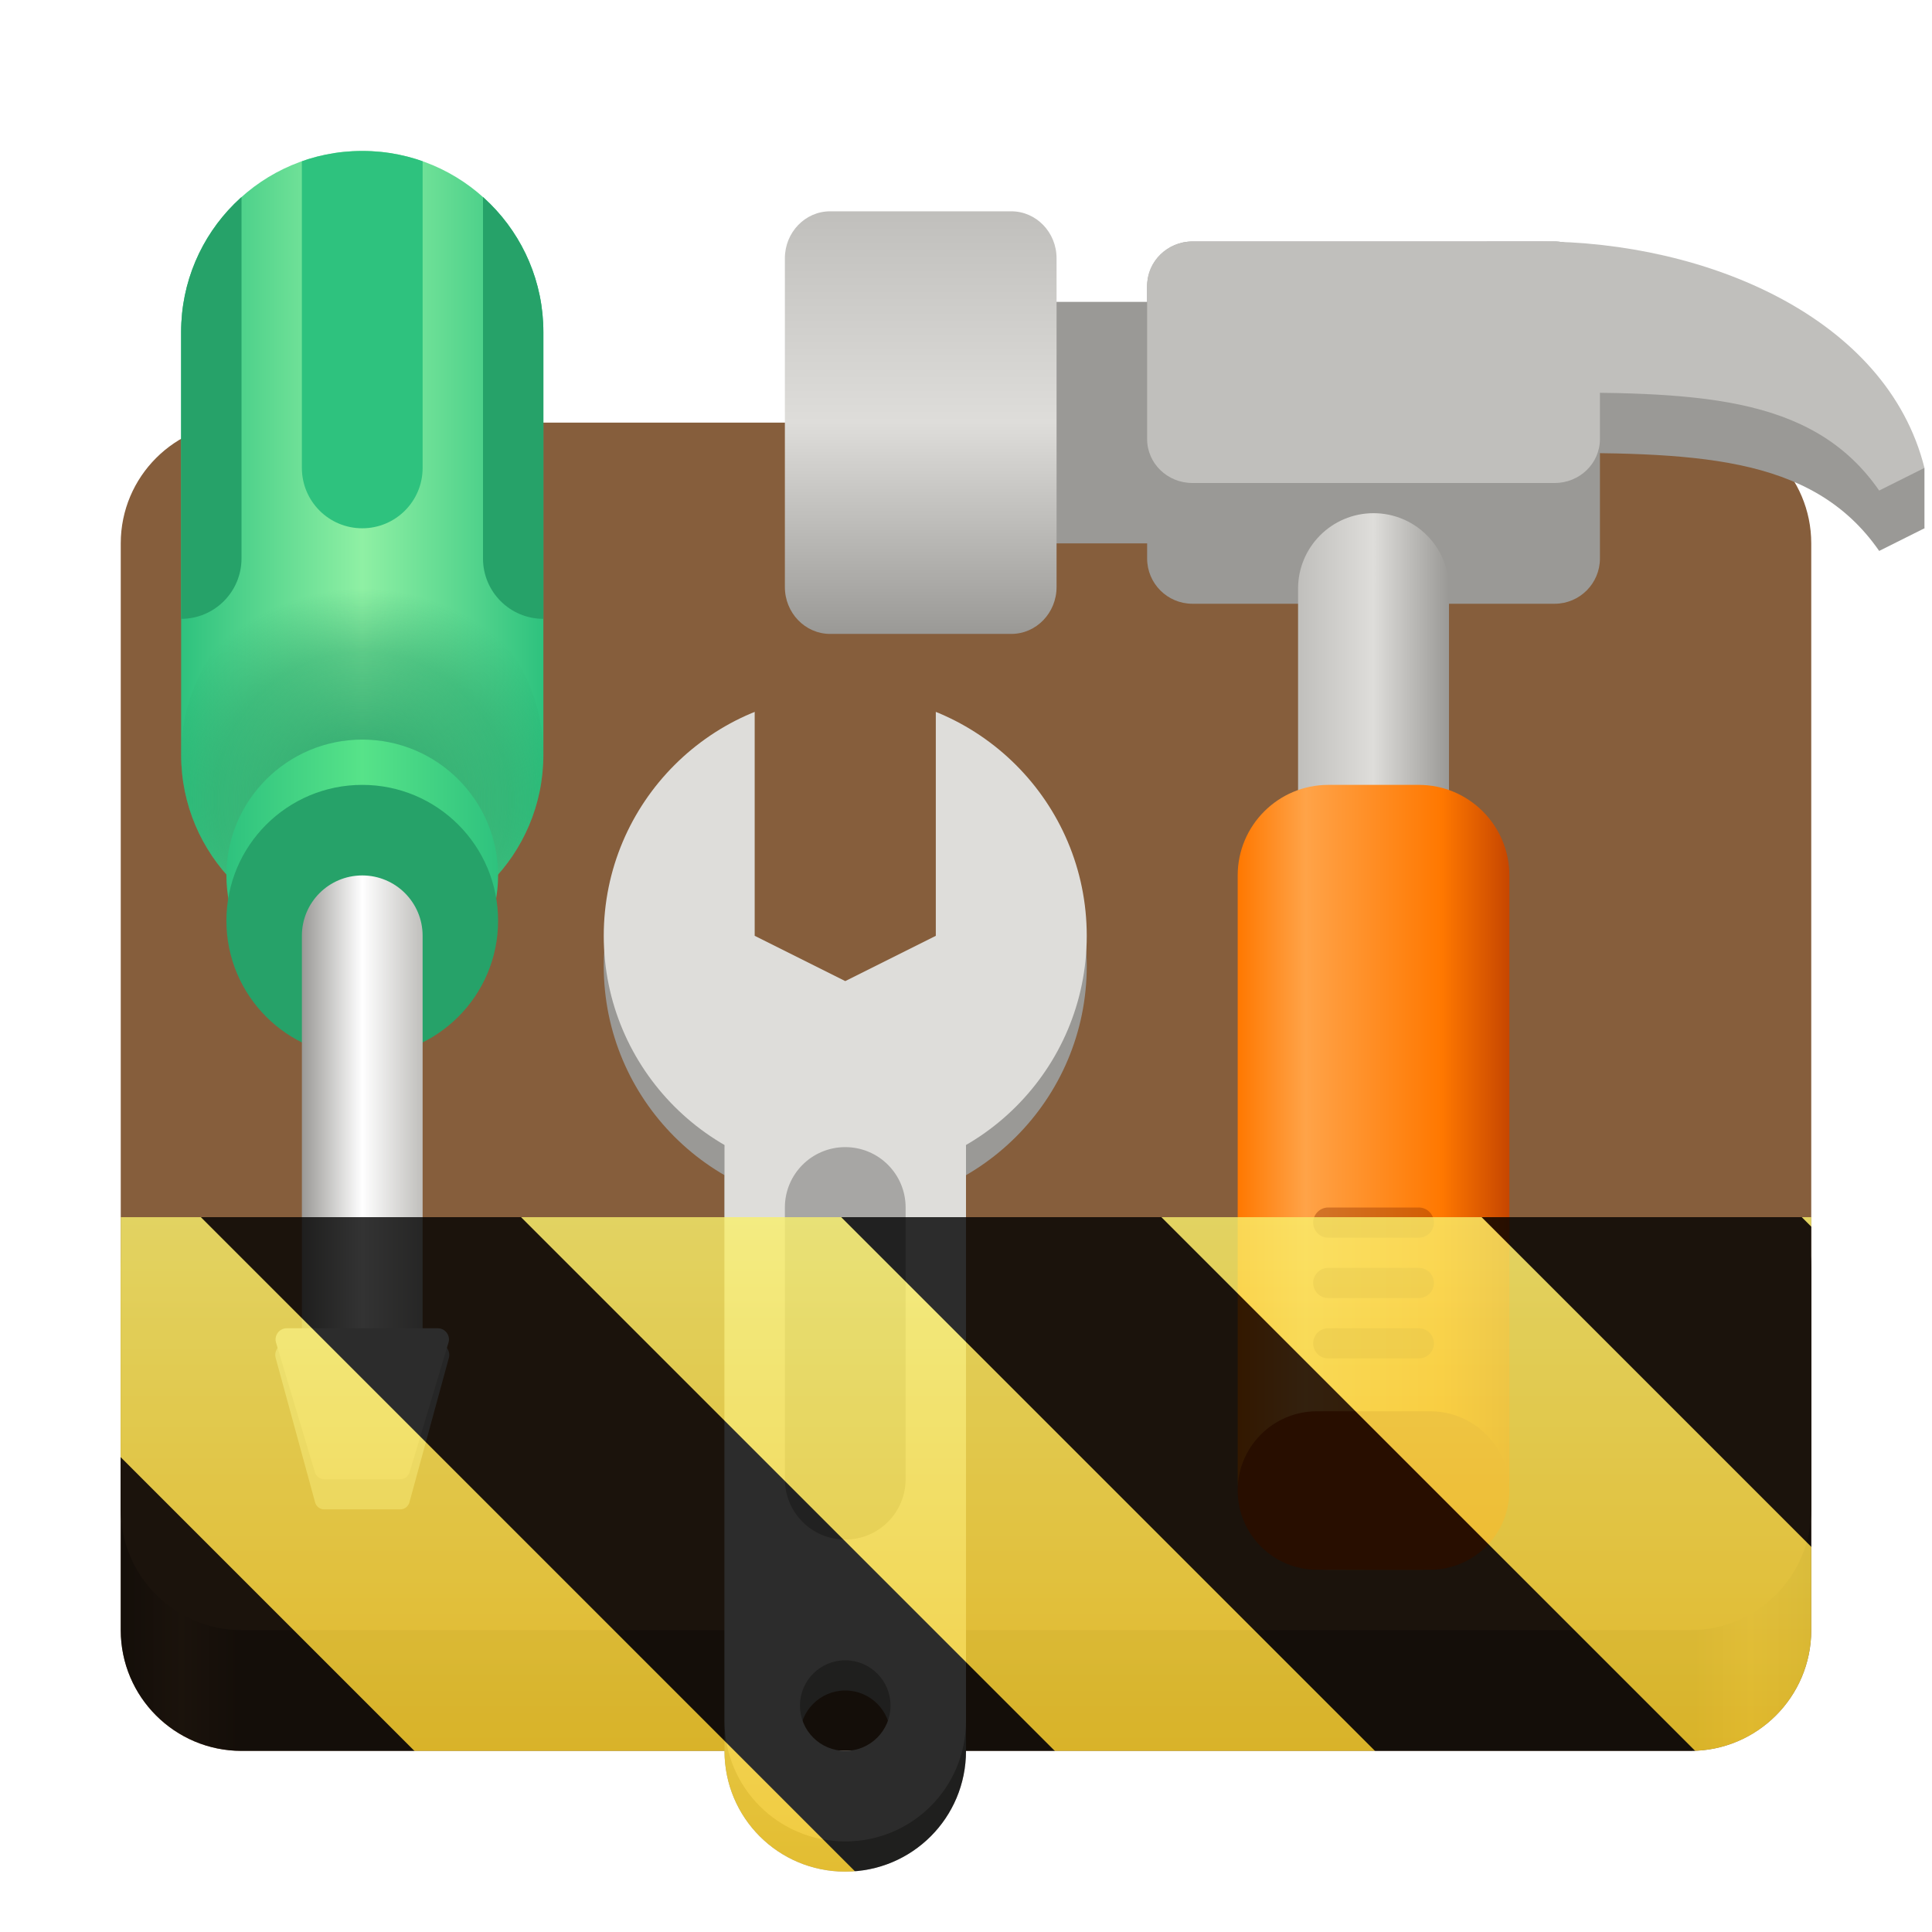
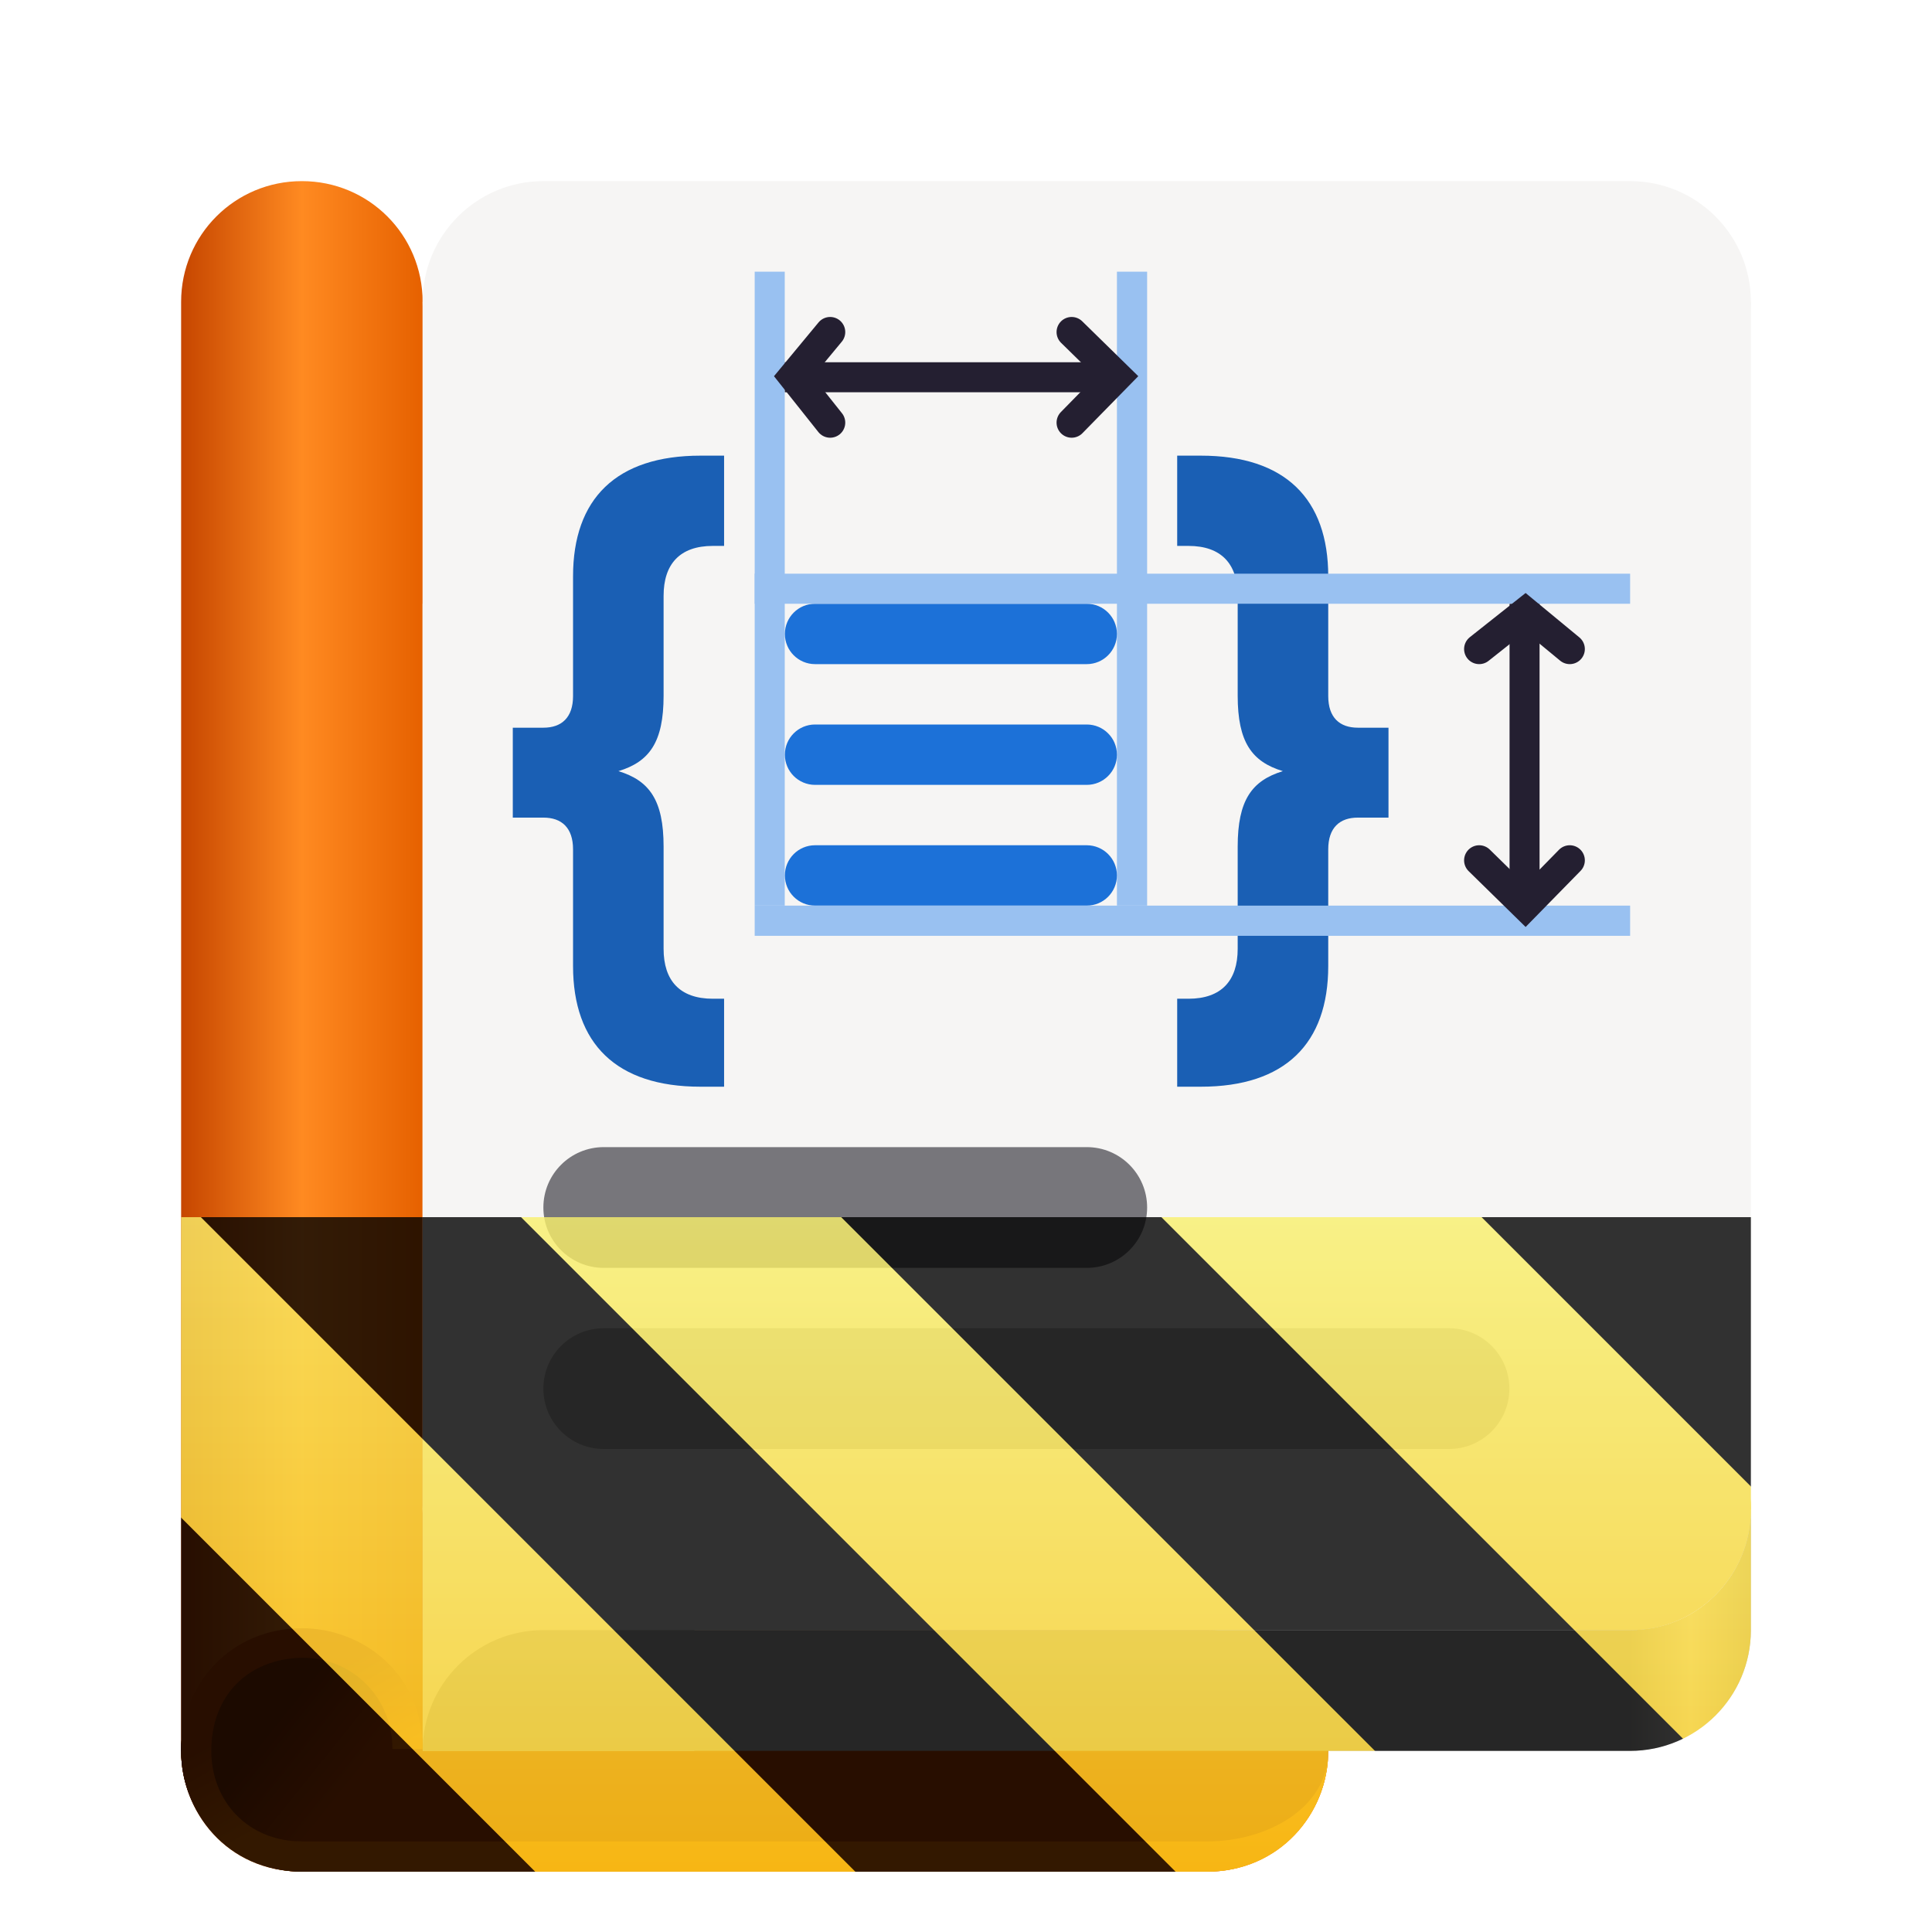
<svg xmlns="http://www.w3.org/2000/svg" xmlns:xlink="http://www.w3.org/1999/xlink" height="128px" viewBox="0 0 128 128" width="128px">
  <defs>
-     <linearGradient id="a" gradientTransform="matrix(1 0 0 0.769237 -8 39.07671)" gradientUnits="userSpaceOnUse" x1="16" x2="128" y1="74" y2="74">
-       <stop offset="0" stop-color="#63452c" />
-       <stop offset="0.036" stop-color="#865e3c" />
-       <stop offset="0.071" stop-color="#63452c" />
-       <stop offset="0.929" stop-color="#63452c" />
-       <stop offset="0.964" stop-color="#865e3c" />
-       <stop offset="1" stop-color="#63452c" />
+     <filter id="a" height="100%" width="100%" x="0%" y="0%">
+       <feColorMatrix color-interpolation-filters="sRGB" values="0 0 0 0 1 0 0 0 0 1 0 0 0 0 1 0 0 0 1 0" />
+     </filter>
+     <linearGradient id="b" gradientUnits="userSpaceOnUse" x1="12" x2="28" y1="72" y2="72">
+       <stop offset="0" stop-color="#c64600" />
+       <stop offset="0.5" stop-color="#ff8a21" />
+       <stop offset="1" stop-color="#e66100" />
    </linearGradient>
-     <linearGradient id="b" gradientTransform="matrix(0 1.5 -1.5 0 369 0)" gradientUnits="userSpaceOnUse" x1="23" x2="23" y1="238" y2="222">
-       <stop offset="0" stop-color="#2ec27e" />
-       <stop offset="0.5" stop-color="#8ff0a4" />
-       <stop offset="1" stop-color="#2ec27e" />
-     </linearGradient>
-     <radialGradient id="c" cx="24" cy="53" gradientUnits="userSpaceOnUse" r="14">
-       <stop offset="0" stop-color="#26a269" />
-       <stop offset="0.7" stop-color="#26a269" stop-opacity="0.478" />
-       <stop offset="1" stop-color="#26a269" stop-opacity="0" />
-     </radialGradient>
-     <linearGradient id="d" gradientUnits="userSpaceOnUse" x1="15" x2="33" y1="58" y2="58">
-       <stop offset="0" stop-color="#2ec27e" />
-       <stop offset="0.5" stop-color="#57e389" />
-       <stop offset="1" stop-color="#2ec27e" />
-     </linearGradient>
-     <linearGradient id="e" gradientTransform="matrix(0 -1.1875 -2 0 484 143.5)" gradientUnits="userSpaceOnUse" x1="46" x2="46" y1="232" y2="228">
-       <stop offset="0" stop-color="#9a9996" />
-       <stop offset="0.5" stop-color="#ffffff" />
+     <linearGradient id="c" gradientUnits="userSpaceOnUse" x1="108" x2="116" y1="106" y2="106">
+       <stop offset="0" stop-color="#c0bfbc" />
+       <stop offset="0.5" stop-color="#f6f5f4" />
      <stop offset="1" stop-color="#c0bfbc" />
    </linearGradient>
-     <clipPath id="f">
-       <path d="m 20 10 h 8 v 25 h -8 z m 0 0" />
+     <linearGradient id="d" gradientTransform="matrix(-0 -1 1 -0 300.0002 100)" gradientUnits="userSpaceOnUse" x1="-20.007" x2="-13.147" y1="-272.836" y2="-281.373">
+       <stop offset="0" stop-color="#c64600" />
+       <stop offset="0.4" stop-color="#c64600" />
+       <stop offset="1" stop-color="#8a3000" />
+     </linearGradient>
+     <linearGradient id="e" gradientTransform="matrix(0.940909 0 0 0.94091 1.22389 -151.281)" gradientUnits="userSpaceOnUse" x1="18.367" x2="21.996" y1="280.539" y2="286.825">
+       <stop offset="0" stop-color="#c64600" />
+       <stop offset="1" stop-color="#ff7800" />
+     </linearGradient>
+     <mask id="f">
+       <g filter="url(#a)">
+         <rect fill-opacity="0.303" height="153.6" width="153.6" x="-12.8" y="-12.8" />
+       </g>
+     </mask>
+     <mask id="g">
+       <g filter="url(#a)">
+         <rect fill-opacity="0.303" height="153.6" width="153.6" x="-12.8" y="-12.8" />
+       </g>
+     </mask>
+     <clipPath id="h">
+       <path d="m 0 0 h 128 v 128 h -128 z m 0 0" />
    </clipPath>
-     <clipPath id="g">
-       <path d="m 24 10 c -6.629 0 -12 5.371 -12 12 v 22 c 0 2.211 1.789 4 4 4 c 1.105 0 2 0.895 2 2 v 7 c 0 1.105 -0.895 2 -2 2 c -2.211 0 -4 1.789 -4 4 v 2 h 24 v -2 c 0 -2.211 -1.789 -4 -4 -4 c -1.105 0 -2 -0.895 -2 -2 v -7 c 0 -1.105 0.895 -2 2 -2 c 2.211 0 4 -1.789 4 -4 v -22 c 0 -6.629 -5.371 -12 -12 -12 z m 0 0" />
+     <mask id="i">
+       <g filter="url(#a)">
+         <rect fill-opacity="0.303" height="221.184" width="221.184" x="-46.592" y="-46.592" />
+       </g>
+     </mask>
+     <clipPath id="j">
+       <rect height="152" width="192" />
    </clipPath>
-     <clipPath id="h">
-       <path d="m 32 10 h 4 v 31 h -4 z m 0 0" />
+     <g id="k" clip-path="url(#j)">
+       <path d="m 168.469 26 c -0.055 0.004 -0.109 0.012 -0.164 0.031 c -0.012 0.008 -0.027 0.016 -0.043 0.02 c -0.051 0.023 -0.098 0.055 -0.137 0.094 l -0.004 0.004 h -0.004 c -0.035 0.039 -0.066 0.086 -0.09 0.141 c -0.008 0.012 -0.016 0.027 -0.02 0.047 c -0.02 0.051 -0.031 0.105 -0.035 0.16 v 0.004 v 0.004 c 0.004 0.055 0.016 0.113 0.035 0.164 c 0.008 0.016 0.012 0.031 0.02 0.047 c 0.023 0.047 0.051 0.094 0.09 0.137 l 0.004 0.004 l 2.062 2.031 c 0.199 0.195 0.48 0.172 0.676 -0.027 c 0.195 -0.195 0.141 -0.59 0.141 -0.859 v -1 h 5 v 1 c 0 0.219 -0.051 0.688 0.145 0.883 c 0.195 0.195 0.512 0.199 0.707 0.004 l 2.062 -2.031 c 0.195 -0.195 0.199 -0.512 0.004 -0.707 c -0.098 -0.098 -0.234 -0.152 -0.375 -0.145 c -0.016 -0.004 -0.027 -0.004 -0.043 -0.004 z m 0 0" />
+     </g>
+     <mask id="l">
+       <g filter="url(#a)">
+         <rect fill-opacity="0.303" height="221.184" width="221.184" x="-46.592" y="-46.592" />
+       </g>
+     </mask>
+     <clipPath id="m">
+       <rect height="152" width="192" />
    </clipPath>
-     <clipPath id="i">
-       <path d="m 24 10 c -6.629 0 -12 5.371 -12 12 v 22 c 0 2.211 1.789 4 4 4 c 1.105 0 2 0.895 2 2 v 7 c 0 1.105 -0.895 2 -2 2 c -2.211 0 -4 1.789 -4 4 v 2 h 24 v -2 c 0 -2.211 -1.789 -4 -4 -4 c -1.105 0 -2 -0.895 -2 -2 v -7 c 0 -1.105 0.895 -2 2 -2 c 2.211 0 4 -1.789 4 -4 v -22 c 0 -6.629 -5.371 -12 -12 -12 z m 0 0" />
+     <g id="n" clip-path="url(#m)">
+       <path d="m 181 24.527 c 0.004 0.055 0.016 0.109 0.035 0.164 c 0.004 0.012 0.012 0.027 0.02 0.043 c 0.023 0.051 0.055 0.094 0.09 0.137 l 0.004 0.004 v 0.004 c 0.043 0.039 0.09 0.07 0.141 0.09 c 0.012 0.008 0.031 0.016 0.047 0.02 c 0.051 0.023 0.105 0.035 0.16 0.035 h 0.004 c 0.059 0 0.113 -0.012 0.168 -0.031 c 0.016 -0.008 0.031 -0.016 0.043 -0.02 c 0.051 -0.023 0.094 -0.055 0.137 -0.09 l 0.008 -0.004 v -0.004 l 2.031 -2.062 c 0.195 -0.195 0.172 -0.477 -0.027 -0.672 c -0.195 -0.195 -0.59 -0.141 -0.859 -0.141 h -1 v -3 h 1 c 0.219 0 0.688 0.051 0.883 -0.145 c 0.195 -0.195 0.199 -0.512 0.004 -0.707 l -2.031 -2.062 c -0.195 -0.195 -0.512 -0.199 -0.707 -0.004 c -0.098 0.098 -0.152 0.234 -0.145 0.375 c -0.004 0.016 -0.004 0.027 -0.004 0.043 v 8.027 h -0.004 z m 0 0" />
+     </g>
+     <clipPath id="o">
+       <rect height="128" width="128" />
    </clipPath>
-     <clipPath id="j">
-       <path d="m 12 10 h 4 v 31 h -4 z m 0 0" />
+     <clipPath id="p">
+       <rect height="128" width="128" />
    </clipPath>
-     <clipPath id="k">
-       <path d="m 24 10 c -6.629 0 -12 5.371 -12 12 v 22 c 0 2.211 1.789 4 4 4 c 1.105 0 2 0.895 2 2 v 7 c 0 1.105 -0.895 2 -2 2 c -2.211 0 -4 1.789 -4 4 v 2 h 24 v -2 c 0 -2.211 -1.789 -4 -4 -4 c -1.105 0 -2 -0.895 -2 -2 v -7 c 0 -1.105 0.895 -2 2 -2 c 2.211 0 4 -1.789 4 -4 v -22 c 0 -6.629 -5.371 -12 -12 -12 z m 0 0" />
-     </clipPath>
-     <linearGradient id="l" gradientUnits="userSpaceOnUse">
-       <stop offset="0" stop-color="#c0bfbc" />
-       <stop offset="0.5" stop-color="#deddda" />
-       <stop offset="1" stop-color="#9a9996" />
-     </linearGradient>
-     <linearGradient id="m" gradientTransform="matrix(1.5 0 0 1.555555 -62 -59.11081)" x1="81" x2="81" xlink:href="#l" y1="47" y2="65" />
-     <linearGradient id="n" gradientTransform="matrix(0.833334 0 0 0.821429 9.333274 -143.4286)" x1="92" x2="104" xlink:href="#l" y1="244" y2="244" />
-     <linearGradient id="o" gradientTransform="matrix(1.5 0 0 0.928571 -56 -148.5714)" gradientUnits="userSpaceOnUse" x1="92" x2="104" y1="244" y2="244">
-       <stop offset="0" stop-color="#ff7800" />
-       <stop offset="0.25" stop-color="#ffa348" />
-       <stop offset="0.75" stop-color="#ff7800" />
-       <stop offset="1" stop-color="#c64600" />
-     </linearGradient>
-     <filter id="p" height="100%" width="100%" x="0%" y="0%">
-       <feColorMatrix in="SourceGraphic" type="matrix" values="0 0 0 0 1 0 0 0 0 1 0 0 0 0 1 0 0 0 1 0" />
-     </filter>
    <mask id="q">
-       <g filter="url(#p)">
-         <rect fill-opacity="0.4" height="128" width="128" />
+       <g filter="url(#a)">
+         <g clip-path="url(#p)" filter="url(#a)">
+           <g clip-path="url(#o)">
+             <path d="m 20 108 h 60 c 4.418 0 8 3.582 8 8 s -3.582 8 -8 8 h -60 c -4.418 0 -8 -3.582 -8 -8 s 3.582 -8 8 -8 z m 0 0" fill="#c64600" />
+             <path d="m 20 12 c 4.434 0 8 3.566 8 8 v 96 h -16 v -96 c 0 -4.434 3.566 -8 8 -8 z m 0 0" fill="url(#b)" />
+             <path d="m 28 40 h 18 v 76 h -18 z m 0 0" fill="#f6f5f4" />
+             <path d="m 36 92 h 72 c 4.418 0 8 3.582 8 8 s -3.582 8 -8 8 h -72 c -4.418 0 -8 -3.582 -8 -8 s 3.582 -8 8 -8 z m 0 0" fill="#f6f5f4" />
+             <path d="m 28 20 h 88 v 80 h -88 z m 0 0" fill="#f6f5f4" />
+             <path d="m 47.973 30.188 v 5.98 h -0.746 c -2.191 0 -3.262 1.207 -3.262 3.305 v 6.617 c 0 3.082 -0.938 4.375 -2.992 5 c 2.055 0.629 2.992 1.922 2.992 5.004 v 6.77 c 0 2.098 1.07 3.305 3.262 3.305 h 0.746 v 5.828 h -1.566 c -5.582 0 -8.441 -2.859 -8.441 -7.996 v -7.73 c 0 -1.43 -0.758 -2.105 -1.965 -2.102 h -2.027 v -5.957 h 2.027 c 1.207 0 1.965 -0.672 1.965 -2.098 v -7.93 c 0 -5.137 2.859 -7.996 8.441 -7.996 z m 0 0" fill="#1a5fb4" />
+             <path d="m 77.992 30.188 v 5.98 h 0.746 c 2.191 0 3.262 1.207 3.262 3.305 v 6.617 c 0 3.082 0.938 4.375 2.992 5 c -2.055 0.629 -2.992 1.922 -2.992 5.004 v 6.77 c 0 2.098 -1.07 3.305 -3.262 3.305 h -0.746 v 5.828 h 1.566 c 5.582 0 8.441 -2.859 8.441 -7.996 v -7.73 c 0 -1.43 0.758 -2.105 1.965 -2.102 h 2.027 v -5.957 h -2.027 c -1.207 0 -1.965 -0.668 -1.965 -2.098 v -7.93 c 0 -5.137 -2.859 -7.996 -8.441 -7.996 z m 0 0" fill="#1a5fb4" />
+             <path d="m 36 12 h 72 c 4.418 0 8 3.582 8 8 s -3.582 8 -8 8 h -72 c -4.418 0 -8 -3.582 -8 -8 s 3.582 -8 8 -8 z m 0 0" fill="#f6f5f4" />
+             <path d="m 36 92 h 72 c 4.418 0 8 3.582 8 8 s -3.582 8 -8 8 h -72 c -4.418 0 -8 -3.582 -8 -8 s 3.582 -8 8 -8 z m 0 0" fill="#f6f5f4" />
+             <path d="m 116 100 c 0 4.434 -3.566 8 -8 8 h -72 c -4.418 0 -8 3.582 -8 8 h 80 c 4.418 0 8 -3.582 8 -8 z m 0 0" fill="url(#c)" />
+             <path d="m 20 108 c 4.418 0 8 3.582 8 8 s -3.582 8 -8 8 s -8 -3.582 -8 -8 s 3.582 -8 8 -8 z m 0 0" fill="url(#d)" />
+             <path d="m 20 107.875 c -4.531 0 -8 3.488 -8 8.125 c 0 4 3 8 8 8 v -2 c -3.523 0 -6 -2.617 -6 -6 c 0 -3.652 2.414 -6.094 6.012 -6.168 c 3.383 0 5.988 2.66 5.988 6.043 h 2 c 0 -5 -3.984 -8 -8 -8 z m 0 0" fill="url(#e)" />
+             <path d="m 19.684 122 h 60.316 c 3.895 0 8 -2.18 8 -6 c 0 4.188 -3.258 8 -8 8 h -60.316 z m 0 0" fill="#ff7800" />
+             <path d="m 74 18 v 42 h 2 v -42 z m 0 0" fill="#99c1f1" />
+             <path d="m 51.992 18 v 42 h -1.992 v -42 z m 0 0" fill="#99c1f1" />
+             <path d="m 55 194 l -2.434 2.938 l 2.434 3.062" fill="none" stroke="#241f31" stroke-linecap="round" stroke-width="2" transform="matrix(1 0 0 1 0 -172)" />
+             <path d="m 52 24 v 1.988 h 22 v -1.988 z m 0 0" fill="#241f31" />
+             <path d="m 71 194 l 3 2.938 l -3 3.062" fill="none" stroke="#241f31" stroke-linecap="round" stroke-width="2" transform="matrix(1 0 0 1 0 -172)" />
+             <path d="m 54 40 h 18 c 1.105 0 2 0.895 2 2 s -0.895 2 -2 2 h -18 c -1.105 0 -2 -0.895 -2 -2 s 0.895 -2 2 -2 z m 0 0" fill="#1c71d8" />
+             <path d="m 54 48 h 18 c 1.105 0 2 0.895 2 2 s -0.895 2 -2 2 h -18 c -1.105 0 -2 -0.895 -2 -2 s 0.895 -2 2 -2 z m 0 0" fill="#1c71d8" />
+             <path d="m 54 56 h 18 c 1.105 0 2 0.895 2 2 s -0.895 2 -2 2 h -18 c -1.105 0 -2 -0.895 -2 -2 s 0.895 -2 2 -2 z m 0 0" fill="#1c71d8" />
+             <path d="m 108 60 h -58 v 2 h 58 z m 0 0" fill="#99c1f1" />
+             <path d="m 108 40 h -58 v -1.992 h 58 z m 0 0" fill="#99c1f1" />
+             <path d="m 104 215 l -2.938 -2.426 l -3.062 2.426" fill="none" stroke="#241f31" stroke-linecap="round" stroke-width="2" transform="matrix(1 0 0 1 0 -172)" />
+             <path d="m 102 40.008 h -1.988 v 19.992 h 1.988 z m 0 0" fill="#241f31" />
+             <path d="m 104 229 l -2.938 3 l -3.062 -3" fill="none" stroke="#241f31" stroke-linecap="round" stroke-width="2" transform="matrix(1 0 0 1 0 -172)" />
+             <path d="m 40 76 h 32 c 2.211 0 4 1.789 4 4 s -1.789 4 -4 4 h -32 c -2.211 0 -4 -1.789 -4 -4 s 1.789 -4 4 -4 z m 0 0" fill="#77767b" />
+             <path d="m 40 88 h 56 c 2.211 0 4 1.789 4 4 s -1.789 4 -4 4 h -56 c -2.211 0 -4 -1.789 -4 -4 s 1.789 -4 4 -4 z m 0 0" fill="#c0bfbc" />
+             <g clip-path="url(#h)">
+               <g mask="url(#i)">
+                 <use transform="matrix(1 0 0 1 -8 -16)" xlink:href="#k" />
+               </g>
+               <g mask="url(#l)">
+                 <use transform="matrix(1 0 0 1 -8 -16)" xlink:href="#n" />
+               </g>
+             </g>
+           </g>
+         </g>
      </g>
    </mask>
    <mask id="r">
-       <g filter="url(#p)">
-         <rect fill-opacity="0.4" height="128" width="128" />
+       <g filter="url(#a)">
+         <rect fill-opacity="0.8" height="184.32" width="184.32" x="-28.16" y="-28.16" />
      </g>
    </mask>
-     <mask id="s">
-       <g filter="url(#p)">
-         <rect fill-opacity="0.4" height="128" width="128" />
-       </g>
-     </mask>
-     <clipPath id="t">
-       <path d="m 20 10 h 8 v 25 h -8 z m 0 0" />
-     </clipPath>
-     <clipPath id="u">
-       <path d="m 24 10 c -6.629 0 -12 5.371 -12 12 v 22 c 0 2.211 1.789 4 4 4 c 1.105 0 2 0.895 2 2 v 7 c 0 1.105 -0.895 2 -2 2 c -2.211 0 -4 1.789 -4 4 v 2 h 24 v -2 c 0 -2.211 -1.789 -4 -4 -4 c -1.105 0 -2 -0.895 -2 -2 v -7 c 0 -1.105 0.895 -2 2 -2 c 2.211 0 4 -1.789 4 -4 v -22 c 0 -6.629 -5.371 -12 -12 -12 z m 0 0" />
-     </clipPath>
-     <clipPath id="v">
-       <path d="m 32 10 h 4 v 31 h -4 z m 0 0" />
-     </clipPath>
-     <clipPath id="w">
-       <path d="m 24 10 c -6.629 0 -12 5.371 -12 12 v 22 c 0 2.211 1.789 4 4 4 c 1.105 0 2 0.895 2 2 v 7 c 0 1.105 -0.895 2 -2 2 c -2.211 0 -4 1.789 -4 4 v 2 h 24 v -2 c 0 -2.211 -1.789 -4 -4 -4 c -1.105 0 -2 -0.895 -2 -2 v -7 c 0 -1.105 0.895 -2 2 -2 c 2.211 0 4 -1.789 4 -4 v -22 c 0 -6.629 -5.371 -12 -12 -12 z m 0 0" />
-     </clipPath>
-     <clipPath id="x">
-       <path d="m 12 10 h 4 v 31 h -4 z m 0 0" />
-     </clipPath>
-     <clipPath id="y">
-       <path d="m 24 10 c -6.629 0 -12 5.371 -12 12 v 22 c 0 2.211 1.789 4 4 4 c 1.105 0 2 0.895 2 2 v 7 c 0 1.105 -0.895 2 -2 2 c -2.211 0 -4 1.789 -4 4 v 2 h 24 v -2 c 0 -2.211 -1.789 -4 -4 -4 c -1.105 0 -2 -0.895 -2 -2 v -7 c 0 -1.105 0.895 -2 2 -2 c 2.211 0 4 -1.789 4 -4 v -22 c 0 -6.629 -5.371 -12 -12 -12 z m 0 0" />
-     </clipPath>
-     <mask id="z">
-       <g filter="url(#p)">
-         <rect fill-opacity="0.4" height="128" width="128" />
-       </g>
-     </mask>
-     <clipPath id="A">
-       <rect height="152" width="192" />
-     </clipPath>
-     <g id="B" clip-path="url(#A)">
-       <path d="m 96 96 h 6 c 0.551 0 1 0.449 1 1 s -0.449 1 -1 1 h -6 c -0.551 0 -1 -0.449 -1 -1 s 0.449 -1 1 -1 z m 0 0" fill="#8f3200" />
-     </g>
-     <mask id="C">
-       <g filter="url(#p)">
-         <rect fill-opacity="0.4" height="128" width="128" />
-       </g>
-     </mask>
-     <clipPath id="D">
-       <rect height="152" width="192" />
-     </clipPath>
-     <g id="E" clip-path="url(#D)">
-       <path d="m 96 100 h 6 c 0.551 0 1 0.449 1 1 s -0.449 1 -1 1 h -6 c -0.551 0 -1 -0.449 -1 -1 s 0.449 -1 1 -1 z m 0 0" fill="#8f3200" />
-     </g>
-     <mask id="F">
-       <g filter="url(#p)">
-         <rect fill-opacity="0.4" height="128" width="128" />
-       </g>
-     </mask>
-     <clipPath id="G">
-       <rect height="152" width="192" />
-     </clipPath>
-     <g id="H" clip-path="url(#G)">
-       <path d="m 96 104 h 6 c 0.551 0 1 0.449 1 1 s -0.449 1 -1 1 h -6 c -0.551 0 -1 -0.449 -1 -1 s 0.449 -1 1 -1 z m 0 0" fill="#8f3200" />
-     </g>
-     <clipPath id="I">
-       <rect height="128" width="128" />
-     </clipPath>
-     <clipPath id="J">
-       <rect height="128" width="128" />
-     </clipPath>
-     <mask id="K">
-       <g clip-path="url(#J)" filter="url(#p)">
-         <g clip-path="url(#I)">
-           <path d="m 16 76 h 96 c 4.418 0 8 3.582 8 8 v 24 c 0 4.418 -3.582 8 -8 8 h -96 c -4.418 0 -8 -3.582 -8 -8 v -24 c 0 -4.418 3.582 -8 8 -8 z m 0 0" fill="url(#a)" />
-           <path d="m 16 28 h 96 c 4.418 0 8 3.582 8 8 v 64 c 0 4.418 -3.582 8 -8 8 h -96 c -4.418 0 -8 -3.582 -8 -8 v -64 c 0 -4.418 3.582 -8 8 -8 z m 0 0" fill="#865e3c" />
-           <path d="m 24 10 c -6.629 0 -12 5.371 -12 12 v 28 c 0 6.629 5.371 12 12 12 s 12 -5.371 12 -12 v -28 c 0 -6.629 -5.371 -12 -12 -12 z m 0 0" fill="url(#b)" />
-           <path d="m 36 50 c 0 6.629 -5.371 12 -12 12 s -12 -5.371 -12 -12 s 5.371 -12 12 -12 s 12 5.371 12 12 z m 0 0" fill="url(#c)" />
-           <path d="m 33 58 c 0 4.969 -4.031 9 -9 9 s -9 -4.031 -9 -9 s 4.031 -9 9 -9 s 9 4.031 9 9 z m 0 0" fill="url(#d)" />
-           <path d="m 33 61 c 0 4.969 -4.031 9 -9 9 s -9 -4.031 -9 -9 s 4.031 -9 9 -9 s 9 4.031 9 9 z m 0 0" fill="#26a269" />
-           <path d="m 28 92 v -30 c 0 -2.211 -1.789 -4 -4 -4 s -4 1.789 -4 4 v 30 c 0 2.211 1.789 4 4 4 s 4 -1.789 4 -4 z m 0 0" fill="url(#e)" />
-           <path d="m 29.738 89.965 l -2.613 9.57 c -0.074 0.273 -0.32 0.465 -0.605 0.465 h -5.039 c -0.285 0 -0.531 -0.191 -0.605 -0.465 l -2.613 -9.57 c -0.062 -0.23 -0.012 -0.477 0.133 -0.664 c 0.145 -0.191 0.367 -0.301 0.605 -0.301 h 10 c 0.238 0 0.461 0.109 0.605 0.301 c 0.145 0.188 0.195 0.434 0.133 0.664 z m 0 0" fill="#c0bfbc" />
-           <path d="m 29.711 88.957 l -2.574 8.582 c -0.082 0.273 -0.332 0.461 -0.617 0.461 h -5.039 c -0.285 0 -0.535 -0.188 -0.617 -0.461 l -2.574 -8.582 c -0.07 -0.223 -0.027 -0.469 0.113 -0.656 c 0.141 -0.191 0.363 -0.301 0.598 -0.301 h 10 c 0.234 0 0.457 0.109 0.598 0.301 c 0.141 0.188 0.184 0.434 0.113 0.656 z m 0 0" fill="#deddda" />
-           <g clip-path="url(#t)">
-             <g clip-path="url(#u)">
-               <path d="m 28 -12 v 43 c 0 2.211 -1.789 4 -4 4 s -4 -1.789 -4 -4 v -43 c 0 -2.211 1.789 -4 4 -4 s 4 1.789 4 4 z m 0 0" fill="#2ec27e" />
-             </g>
-           </g>
-           <g clip-path="url(#v)">
-             <g clip-path="url(#w)">
-               <path d="m 40 -6 v 43 c 0 2.211 -1.789 4 -4 4 s -4 -1.789 -4 -4 v -43 c 0 -2.211 1.789 -4 4 -4 s 4 1.789 4 4 z m 0 0" fill="#26a269" />
-             </g>
-           </g>
-           <g clip-path="url(#x)">
-             <g clip-path="url(#y)">
-               <path d="m 16 -6 v 43 c 0 2.211 -1.789 4 -4 4 s -4 -1.789 -4 -4 v -43 c 0 -2.211 1.789 -4 4 -4 s 4 1.789 4 4 z m 0 0" fill="#26a269" />
-             </g>
-           </g>
-           <path d="m 127.5 35 v -4 l -2.285 -0.773 l 0.09 4.086 z m 0 0" fill="#9a9996" />
-           <path d="m 67 20 h 18 v 16 h -18 z m 0 0" fill="#9a9996" />
-           <path d="m 55 14 h 12 c 1.656 0 3 1.395 3 3.113 v 21.777 c 0 1.719 -1.344 3.109 -3 3.109 h -12 c -1.656 0 -3 -1.391 -3 -3.109 v -21.777 c 0 -1.719 1.344 -3.113 3 -3.113 z m 0 0" fill="url(#m)" />
-           <path d="m 79 16 h 24 c 1.656 0 3 1.344 3 3 v 18 c 0 1.656 -1.344 3 -3 3 h -24 c -1.656 0 -3 -1.344 -3 -3 v -18 c 0 -1.656 1.344 -3 3 -3 z m 0 0" fill="#9a9996" />
-           <path d="m 101.5 30 c 10.5 0 18.5 0 23 6.5 l 3 -1.5 c -2.5 -10 -10.5 -15 -21.5 -15 h -7.5 z m 0 0" fill="#9a9996" />
-           <path d="m 101.5 26 c 10.555 0 18.5 0 23 6.5 l 3 -1.5 c -2.5 -10 -14.5 -15 -25.5 -15 h -3.5 z m 0 0" fill="#c0bfbc" />
-           <path d="m 79 16 h 24 c 1.656 0 3 1.305 3 2.91 v 10.18 c 0 1.609 -1.344 2.91 -3 2.91 h -24 c -1.656 0 -3 -1.301 -3 -2.91 v -10.18 c 0 -1.605 1.344 -2.91 3 -2.91 z m 0 0" fill="#c0bfbc" />
-           <path d="m 91 34 c 2.762 0 5 2.238 5 5 v 36 c 0 2.762 -2.238 5 -5 5 s -5 -2.238 -5 -5 v -36 c 0 -2.762 2.238 -5 5 -5 z m 0 0" fill="url(#n)" />
-           <path d="m 88 52 h 6 c 3.312 0 6 2.688 6 6 v 40 c 0 3.312 -2.688 6 -6 6 h -6 c -3.312 0 -6 -2.688 -6 -6 v -40 c 0 -3.312 2.688 -6 6 -6 z m 0 0" fill="url(#o)" />
-           <path d="m 87.25 93.5 h 7.5 c 2.898 0 5.25 2.352 5.25 5.25 s -2.352 5.25 -5.25 5.25 h -7.5 c -2.898 0 -5.25 -2.352 -5.25 -5.25 s 2.352 -5.25 5.25 -5.25 z m 0 0" fill="#c64600" />
-           <use mask="url(#z)" transform="matrix(1 0 0 1 -8 -16)" xlink:href="#B" />
-           <use mask="url(#C)" transform="matrix(1 0 0 1 -8 -16)" xlink:href="#E" />
-           <use mask="url(#F)" transform="matrix(1 0 0 1 -8 -16)" xlink:href="#H" />
-           <path d="m 72 64 c 0 8.836 -7.164 16 -16 16 s -16 -7.164 -16 -16 s 7.164 -16 16 -16 s 16 7.164 16 16 z m 0 0" fill="#9a9996" />
-           <path d="m 72 62 c 0 8.836 -7.164 16 -16 16 s -16 -7.164 -16 -16 s 7.164 -16 16 -16 s 16 7.164 16 16 z m 0 0" fill="#deddda" />
-           <path d="m 56 70 c -4.434 0 -8 3.566 -8 8 v 38 c 0 4.434 3.566 8 8 8 s 8 -3.566 8 -8 v -38 c 0 -4.434 -3.566 -8 -8 -8 z m 0 42 c 1.656 0 3 1.344 3 3 s -1.344 3 -3 3 s -3 -1.344 -3 -3 s 1.344 -3 3 -3 z m 0 0" fill="#9a9996" />
-           <path d="m 56 68 c -4.434 0 -8 3.566 -8 8 v 38 c 0 4.434 3.566 8 8 8 s 8 -3.566 8 -8 v -38 c 0 -4.434 -3.566 -8 -8 -8 z m 0 42 c 1.656 0 3 1.344 3 3 s -1.344 3 -3 3 s -3 -1.344 -3 -3 s 1.344 -3 3 -3 z m 0 0" fill="#deddda" />
-           <path d="m 56 76 c 2.211 0 4 1.789 4 4 v 18 c 0 2.211 -1.789 4 -4 4 s -4 -1.789 -4 -4 v -18 c 0 -2.211 1.789 -4 4 -4 z m 0 0" fill="#a7a6a4" />
-           <path d="m 50 45 h 12 v 17 l -6 3 l -6 -3 z m 0 0" fill="#865e3c" />
-         </g>
-       </g>
-     </mask>
-     <mask id="L">
-       <g filter="url(#p)">
-         <rect fill-opacity="0.8" height="128" width="128" />
-       </g>
-     </mask>
-     <linearGradient id="M" gradientTransform="matrix(0 0.37 -0.98462 0 295.385 -30.36)" gradientUnits="userSpaceOnUse" x1="300" x2="428" y1="235" y2="235">
+     <linearGradient id="s" gradientTransform="matrix(0 0.37 -0.98462 0 295.385 -30.36)" gradientUnits="userSpaceOnUse" x1="300" x2="428" y1="235" y2="235">
      <stop offset="0" stop-color="#f9f06b" />
      <stop offset="1" stop-color="#f5c211" />
    </linearGradient>
-     <clipPath id="N">
+     <clipPath id="t">
      <rect height="128" width="128" />
    </clipPath>
-     <clipPath id="O">
+     <clipPath id="u">
      <rect height="128" width="128" />
    </clipPath>
  </defs>
-   <path d="m 16 76 h 96 c 4.418 0 8 3.582 8 8 v 24 c 0 4.418 -3.582 8 -8 8 h -96 c -4.418 0 -8 -3.582 -8 -8 v -24 c 0 -4.418 3.582 -8 8 -8 z m 0 0" fill="url(#a)" />
-   <path d="m 16 28 h 96 c 4.418 0 8 3.582 8 8 v 64 c 0 4.418 -3.582 8 -8 8 h -96 c -4.418 0 -8 -3.582 -8 -8 v -64 c 0 -4.418 3.582 -8 8 -8 z m 0 0" fill="#865e3c" />
-   <path d="m 24 10 c -6.629 0 -12 5.371 -12 12 v 28 c 0 6.629 5.371 12 12 12 s 12 -5.371 12 -12 v -28 c 0 -6.629 -5.371 -12 -12 -12 z m 0 0" fill="url(#b)" />
-   <path d="m 36 50 c 0 6.629 -5.371 12 -12 12 s -12 -5.371 -12 -12 s 5.371 -12 12 -12 s 12 5.371 12 12 z m 0 0" fill="url(#c)" />
-   <path d="m 33 58 c 0 4.969 -4.031 9 -9 9 s -9 -4.031 -9 -9 s 4.031 -9 9 -9 s 9 4.031 9 9 z m 0 0" fill="url(#d)" />
-   <path d="m 33 61 c 0 4.969 -4.031 9 -9 9 s -9 -4.031 -9 -9 s 4.031 -9 9 -9 s 9 4.031 9 9 z m 0 0" fill="#26a269" />
-   <path d="m 28 92 v -30 c 0 -2.211 -1.789 -4 -4 -4 s -4 1.789 -4 4 v 30 c 0 2.211 1.789 4 4 4 s 4 -1.789 4 -4 z m 0 0" fill="url(#e)" />
-   <path d="m 29.738 89.965 l -2.613 9.57 c -0.074 0.273 -0.32 0.465 -0.605 0.465 h -5.039 c -0.285 0 -0.531 -0.191 -0.605 -0.465 l -2.613 -9.57 c -0.062 -0.23 -0.012 -0.477 0.133 -0.664 c 0.145 -0.191 0.367 -0.301 0.605 -0.301 h 10 c 0.238 0 0.461 0.109 0.605 0.301 c 0.145 0.188 0.195 0.434 0.133 0.664 z m 0 0" fill="#c0bfbc" />
-   <path d="m 29.711 88.957 l -2.574 8.582 c -0.082 0.273 -0.332 0.461 -0.617 0.461 h -5.039 c -0.285 0 -0.535 -0.188 -0.617 -0.461 l -2.574 -8.582 c -0.07 -0.223 -0.027 -0.469 0.113 -0.656 c 0.141 -0.191 0.363 -0.301 0.598 -0.301 h 10 c 0.234 0 0.457 0.109 0.598 0.301 c 0.141 0.188 0.184 0.434 0.113 0.656 z m 0 0" fill="#deddda" />
-   <g clip-path="url(#f)">
-     <g clip-path="url(#g)">
-       <path d="m 28 -12 v 43 c 0 2.211 -1.789 4 -4 4 s -4 -1.789 -4 -4 v -43 c 0 -2.211 1.789 -4 4 -4 s 4 1.789 4 4 z m 0 0" fill="#2ec27e" />
-     </g>
+   <path d="m 20 108 h 60 c 4.418 0 8 3.582 8 8 s -3.582 8 -8 8 h -60 c -4.418 0 -8 -3.582 -8 -8 s 3.582 -8 8 -8 z m 0 0" fill="#c64600" />
+   <path d="m 20 12 c 4.434 0 8 3.566 8 8 v 96 h -16 v -96 c 0 -4.434 3.566 -8 8 -8 z m 0 0" fill="url(#b)" />
+   <g fill="#f6f5f4">
+     <path d="m 28 40 h 18 v 76 h -18 z m 0 0" />
+     <path d="m 36 92 h 72 c 4.418 0 8 3.582 8 8 s -3.582 8 -8 8 h -72 c -4.418 0 -8 -3.582 -8 -8 s 3.582 -8 8 -8 z m 0 0" />
+     <path d="m 28 20 h 88 v 80 h -88 z m 0 0" />
  </g>
-   <g clip-path="url(#h)">
-     <g clip-path="url(#i)">
-       <path d="m 40 -6 v 43 c 0 2.211 -1.789 4 -4 4 s -4 -1.789 -4 -4 v -43 c 0 -2.211 1.789 -4 4 -4 s 4 1.789 4 4 z m 0 0" fill="#26a269" />
-     </g>
+   <path d="m 47.973 30.188 v 5.98 h -0.746 c -2.191 0 -3.262 1.207 -3.262 3.305 v 6.617 c 0 3.082 -0.938 4.375 -2.992 5 c 2.055 0.629 2.992 1.922 2.992 5.004 v 6.77 c 0 2.098 1.07 3.305 3.262 3.305 h 0.746 v 5.828 h -1.566 c -5.582 0 -8.441 -2.859 -8.441 -7.996 v -7.73 c 0 -1.43 -0.758 -2.105 -1.965 -2.102 h -2.027 v -5.957 h 2.027 c 1.207 0 1.965 -0.672 1.965 -2.098 v -7.93 c 0 -5.137 2.859 -7.996 8.441 -7.996 z m 0 0" fill="#1a5fb4" />
+   <path d="m 77.992 30.188 v 5.98 h 0.746 c 2.191 0 3.262 1.207 3.262 3.305 v 6.617 c 0 3.082 0.938 4.375 2.992 5 c -2.055 0.629 -2.992 1.922 -2.992 5.004 v 6.77 c 0 2.098 -1.07 3.305 -3.262 3.305 h -0.746 v 5.828 h 1.566 c 5.582 0 8.441 -2.859 8.441 -7.996 v -7.73 c 0 -1.43 0.758 -2.105 1.965 -2.102 h 2.027 v -5.957 h -2.027 c -1.207 0 -1.965 -0.668 -1.965 -2.098 v -7.93 c 0 -5.137 -2.859 -7.996 -8.441 -7.996 z m 0 0" fill="#1a5fb4" />
+   <path d="m 36 12 h 72 c 4.418 0 8 3.582 8 8 s -3.582 8 -8 8 h -72 c -4.418 0 -8 -3.582 -8 -8 s 3.582 -8 8 -8 z m 0 0" fill="#f6f5f4" />
+   <path d="m 36 92 h 72 c 4.418 0 8 3.582 8 8 s -3.582 8 -8 8 h -72 c -4.418 0 -8 -3.582 -8 -8 s 3.582 -8 8 -8 z m 0 0" fill="#f6f5f4" />
+   <path d="m 116 100 c 0 4.434 -3.566 8 -8 8 h -72 c -4.418 0 -8 3.582 -8 8 h 80 c 4.418 0 8 -3.582 8 -8 z m 0 0" fill="url(#c)" />
+   <path d="m 20 108 c 4.418 0 8 3.582 8 8 s -3.582 8 -8 8 s -8 -3.582 -8 -8 s 3.582 -8 8 -8 z m 0 0" fill="url(#d)" />
+   <path d="m 20 107.875 c -4.531 0 -8 3.488 -8 8.125 c 0 4 3 8 8 8 v -2 c -3.523 0 -6 -2.617 -6 -6 c 0 -3.652 2.414 -6.094 6.012 -6.168 c 3.383 0 5.988 2.66 5.988 6.043 h 2 c 0 -5 -3.984 -8 -8 -8 z m 0 0" fill="url(#e)" />
+   <path d="m 19.684 122 h 60.316 c 3.895 0 8 -2.18 8 -6 c 0 4.188 -3.258 8 -8 8 h -60.316 z m 0 0" fill="#ff7800" />
+   <path d="m 74 18 v 42 h 2 v -42 z m 0 0" fill="#99c1f1" />
+   <path d="m 51.992 18 v 42 h -1.992 v -42 z m 0 0" fill="#99c1f1" />
+   <path d="m 55 22 l -2.434 2.938 l 2.434 3.062" fill="none" stroke="#241f31" stroke-linecap="round" stroke-width="2" />
+   <path d="m 52 24 v 1.988 h 22 v -1.988 z m 0 0" fill="#241f31" />
+   <path d="m 71 22 l 3 2.938 l -3 3.062" fill="none" stroke="#241f31" stroke-linecap="round" stroke-width="2" />
+   <path d="m 54 40 h 18 c 1.105 0 2 0.895 2 2 s -0.895 2 -2 2 h -18 c -1.105 0 -2 -0.895 -2 -2 s 0.895 -2 2 -2 z m 0 0" fill="#1c71d8" />
+   <path d="m 54 48 h 18 c 1.105 0 2 0.895 2 2 s -0.895 2 -2 2 h -18 c -1.105 0 -2 -0.895 -2 -2 s 0.895 -2 2 -2 z m 0 0" fill="#1c71d8" />
+   <path d="m 54 56 h 18 c 1.105 0 2 0.895 2 2 s -0.895 2 -2 2 h -18 c -1.105 0 -2 -0.895 -2 -2 s 0.895 -2 2 -2 z m 0 0" fill="#1c71d8" />
+   <path d="m 108 60 h -58 v 2 h 58 z m 0 0" fill="#99c1f1" />
+   <path d="m 108 40 h -58 v -1.992 h 58 z m 0 0" fill="#99c1f1" />
+   <path d="m 104 43 l -2.938 -2.426 l -3.062 2.426" fill="none" stroke="#241f31" stroke-linecap="round" stroke-width="2" />
+   <path d="m 102 40.008 h -1.988 v 19.992 h 1.988 z m 0 0" fill="#241f31" />
+   <path d="m 104 57 l -2.938 3 l -3.062 -3" fill="none" stroke="#241f31" stroke-linecap="round" stroke-width="2" />
+   <path d="m 40 76 h 32 c 2.211 0 4 1.789 4 4 s -1.789 4 -4 4 h -32 c -2.211 0 -4 -1.789 -4 -4 s 1.789 -4 4 -4 z m 0 0" fill="#77767b" />
+   <path d="m 40 88 h 56 c 2.211 0 4 1.789 4 4 s -1.789 4 -4 4 h -56 c -2.211 0 -4 -1.789 -4 -4 s 1.789 -4 4 -4 z m 0 0" fill="#c0bfbc" />
+   <g mask="url(#f)">
+     <use transform="matrix(1 0 0 1 -8 -16)" xlink:href="#k" />
  </g>
-   <g clip-path="url(#j)">
-     <g clip-path="url(#k)">
-       <path d="m 16 -6 v 43 c 0 2.211 -1.789 4 -4 4 s -4 -1.789 -4 -4 v -43 c 0 -2.211 1.789 -4 4 -4 s 4 1.789 4 4 z m 0 0" fill="#26a269" />
-     </g>
+   <g mask="url(#g)">
+     <use transform="matrix(1 0 0 1 -8 -16)" xlink:href="#n" />
  </g>
-   <path d="m 127.5 35 v -4 l -2.285 -0.773 l 0.09 4.086 z m 0 0" fill="#9a9996" />
-   <path d="m 67 20 h 18 v 16 h -18 z m 0 0" fill="#9a9996" />
-   <path d="m 55 14 h 12 c 1.656 0 3 1.395 3 3.113 v 21.777 c 0 1.719 -1.344 3.109 -3 3.109 h -12 c -1.656 0 -3 -1.391 -3 -3.109 v -21.777 c 0 -1.719 1.344 -3.113 3 -3.113 z m 0 0" fill="url(#m)" />
-   <path d="m 79 16 h 24 c 1.656 0 3 1.344 3 3 v 18 c 0 1.656 -1.344 3 -3 3 h -24 c -1.656 0 -3 -1.344 -3 -3 v -18 c 0 -1.656 1.344 -3 3 -3 z m 0 0" fill="#9a9996" />
-   <path d="m 101.5 30 c 10.5 0 18.5 0 23 6.5 l 3 -1.5 c -2.5 -10 -10.5 -15 -21.5 -15 h -7.5 z m 0 0" fill="#9a9996" />
-   <path d="m 101.5 26 c 10.555 0 18.5 0 23 6.5 l 3 -1.5 c -2.5 -10 -14.5 -15 -25.5 -15 h -3.5 z m 0 0" fill="#c0bfbc" />
-   <path d="m 79 16 h 24 c 1.656 0 3 1.305 3 2.91 v 10.18 c 0 1.609 -1.344 2.91 -3 2.91 h -24 c -1.656 0 -3 -1.301 -3 -2.91 v -10.18 c 0 -1.605 1.344 -2.91 3 -2.91 z m 0 0" fill="#c0bfbc" />
-   <path d="m 91 34 c 2.762 0 5 2.238 5 5 v 36 c 0 2.762 -2.238 5 -5 5 s -5 -2.238 -5 -5 v -36 c 0 -2.762 2.238 -5 5 -5 z m 0 0" fill="url(#n)" />
-   <path d="m 88 52 h 6 c 3.312 0 6 2.688 6 6 v 40 c 0 3.312 -2.688 6 -6 6 h -6 c -3.312 0 -6 -2.688 -6 -6 v -40 c 0 -3.312 2.688 -6 6 -6 z m 0 0" fill="url(#o)" />
-   <path d="m 87.25 93.5 h 7.5 c 2.898 0 5.25 2.352 5.25 5.25 s -2.352 5.25 -5.25 5.25 h -7.5 c -2.898 0 -5.25 -2.352 -5.25 -5.25 s 2.352 -5.25 5.25 -5.25 z m 0 0" fill="#c64600" />
-   <use mask="url(#q)" transform="matrix(1 0 0 1 -8 -16)" xlink:href="#B" />
-   <use mask="url(#r)" transform="matrix(1 0 0 1 -8 -16)" xlink:href="#E" />
-   <use mask="url(#s)" transform="matrix(1 0 0 1 -8 -16)" xlink:href="#H" />
-   <path d="m 72 64 c 0 8.836 -7.164 16 -16 16 s -16 -7.164 -16 -16 s 7.164 -16 16 -16 s 16 7.164 16 16 z m 0 0" fill="#9a9996" />
-   <path d="m 72 62 c 0 8.836 -7.164 16 -16 16 s -16 -7.164 -16 -16 s 7.164 -16 16 -16 s 16 7.164 16 16 z m 0 0" fill="#deddda" />
-   <path d="m 56 70 c -4.434 0 -8 3.566 -8 8 v 38 c 0 4.434 3.566 8 8 8 s 8 -3.566 8 -8 v -38 c 0 -4.434 -3.566 -8 -8 -8 z m 0 42 c 1.656 0 3 1.344 3 3 s -1.344 3 -3 3 s -3 -1.344 -3 -3 s 1.344 -3 3 -3 z m 0 0" fill="#9a9996" />
-   <path d="m 56 68 c -4.434 0 -8 3.566 -8 8 v 38 c 0 4.434 3.566 8 8 8 s 8 -3.566 8 -8 v -38 c 0 -4.434 -3.566 -8 -8 -8 z m 0 42 c 1.656 0 3 1.344 3 3 s -1.344 3 -3 3 s -3 -1.344 -3 -3 s 1.344 -3 3 -3 z m 0 0" fill="#deddda" />
-   <path d="m 56 76 c 2.211 0 4 1.789 4 4 v 18 c 0 2.211 -1.789 4 -4 4 s -4 -1.789 -4 -4 v -18 c 0 -2.211 1.789 -4 4 -4 z m 0 0" fill="#a7a6a4" />
-   <path d="m 50 45 h 12 v 17 l -6 3 l -6 -3 z m 0 0" fill="#865e3c" />
-   <g clip-path="url(#O)" mask="url(#K)">
-     <g clip-path="url(#N)" mask="url(#L)">
-       <path d="m 128 80.641 v 47.359 h -128 v -47.359 z m 0 0" fill="url(#M)" />
-       <path d="m 13.309 80.641 l 47.355 47.359 h 21.215 l -47.359 -47.359 z m 42.422 0 l 47.363 47.359 h 21.215 l -47.363 -47.359 z m 42.43 0 l 29.84 29.84 v -21.211 l -8.629 -8.629 z m -98.16 7.906 v 21.215 l 18.238 18.238 h 21.215 z m 0 0" />
+   <g mask="url(#q)">
+     <g clip-path="url(#u)">
+       <g mask="url(#r)">
+         <g clip-path="url(#t)">
+           <path d="m 128 80.641 v 47.359 h -128 v -47.359 z m 0 0" fill="url(#s)" />
+           <path d="m 13.309 80.641 l 47.355 47.359 h 21.215 l -47.359 -47.359 z m 42.422 0 l 47.363 47.359 h 21.215 l -47.363 -47.359 z m 42.43 0 l 29.84 29.84 v -21.211 l -8.629 -8.629 z m -98.16 7.906 v 21.215 l 18.238 18.238 h 21.215 z m 0 0" />
+         </g>
+       </g>
    </g>
  </g>
</svg>
